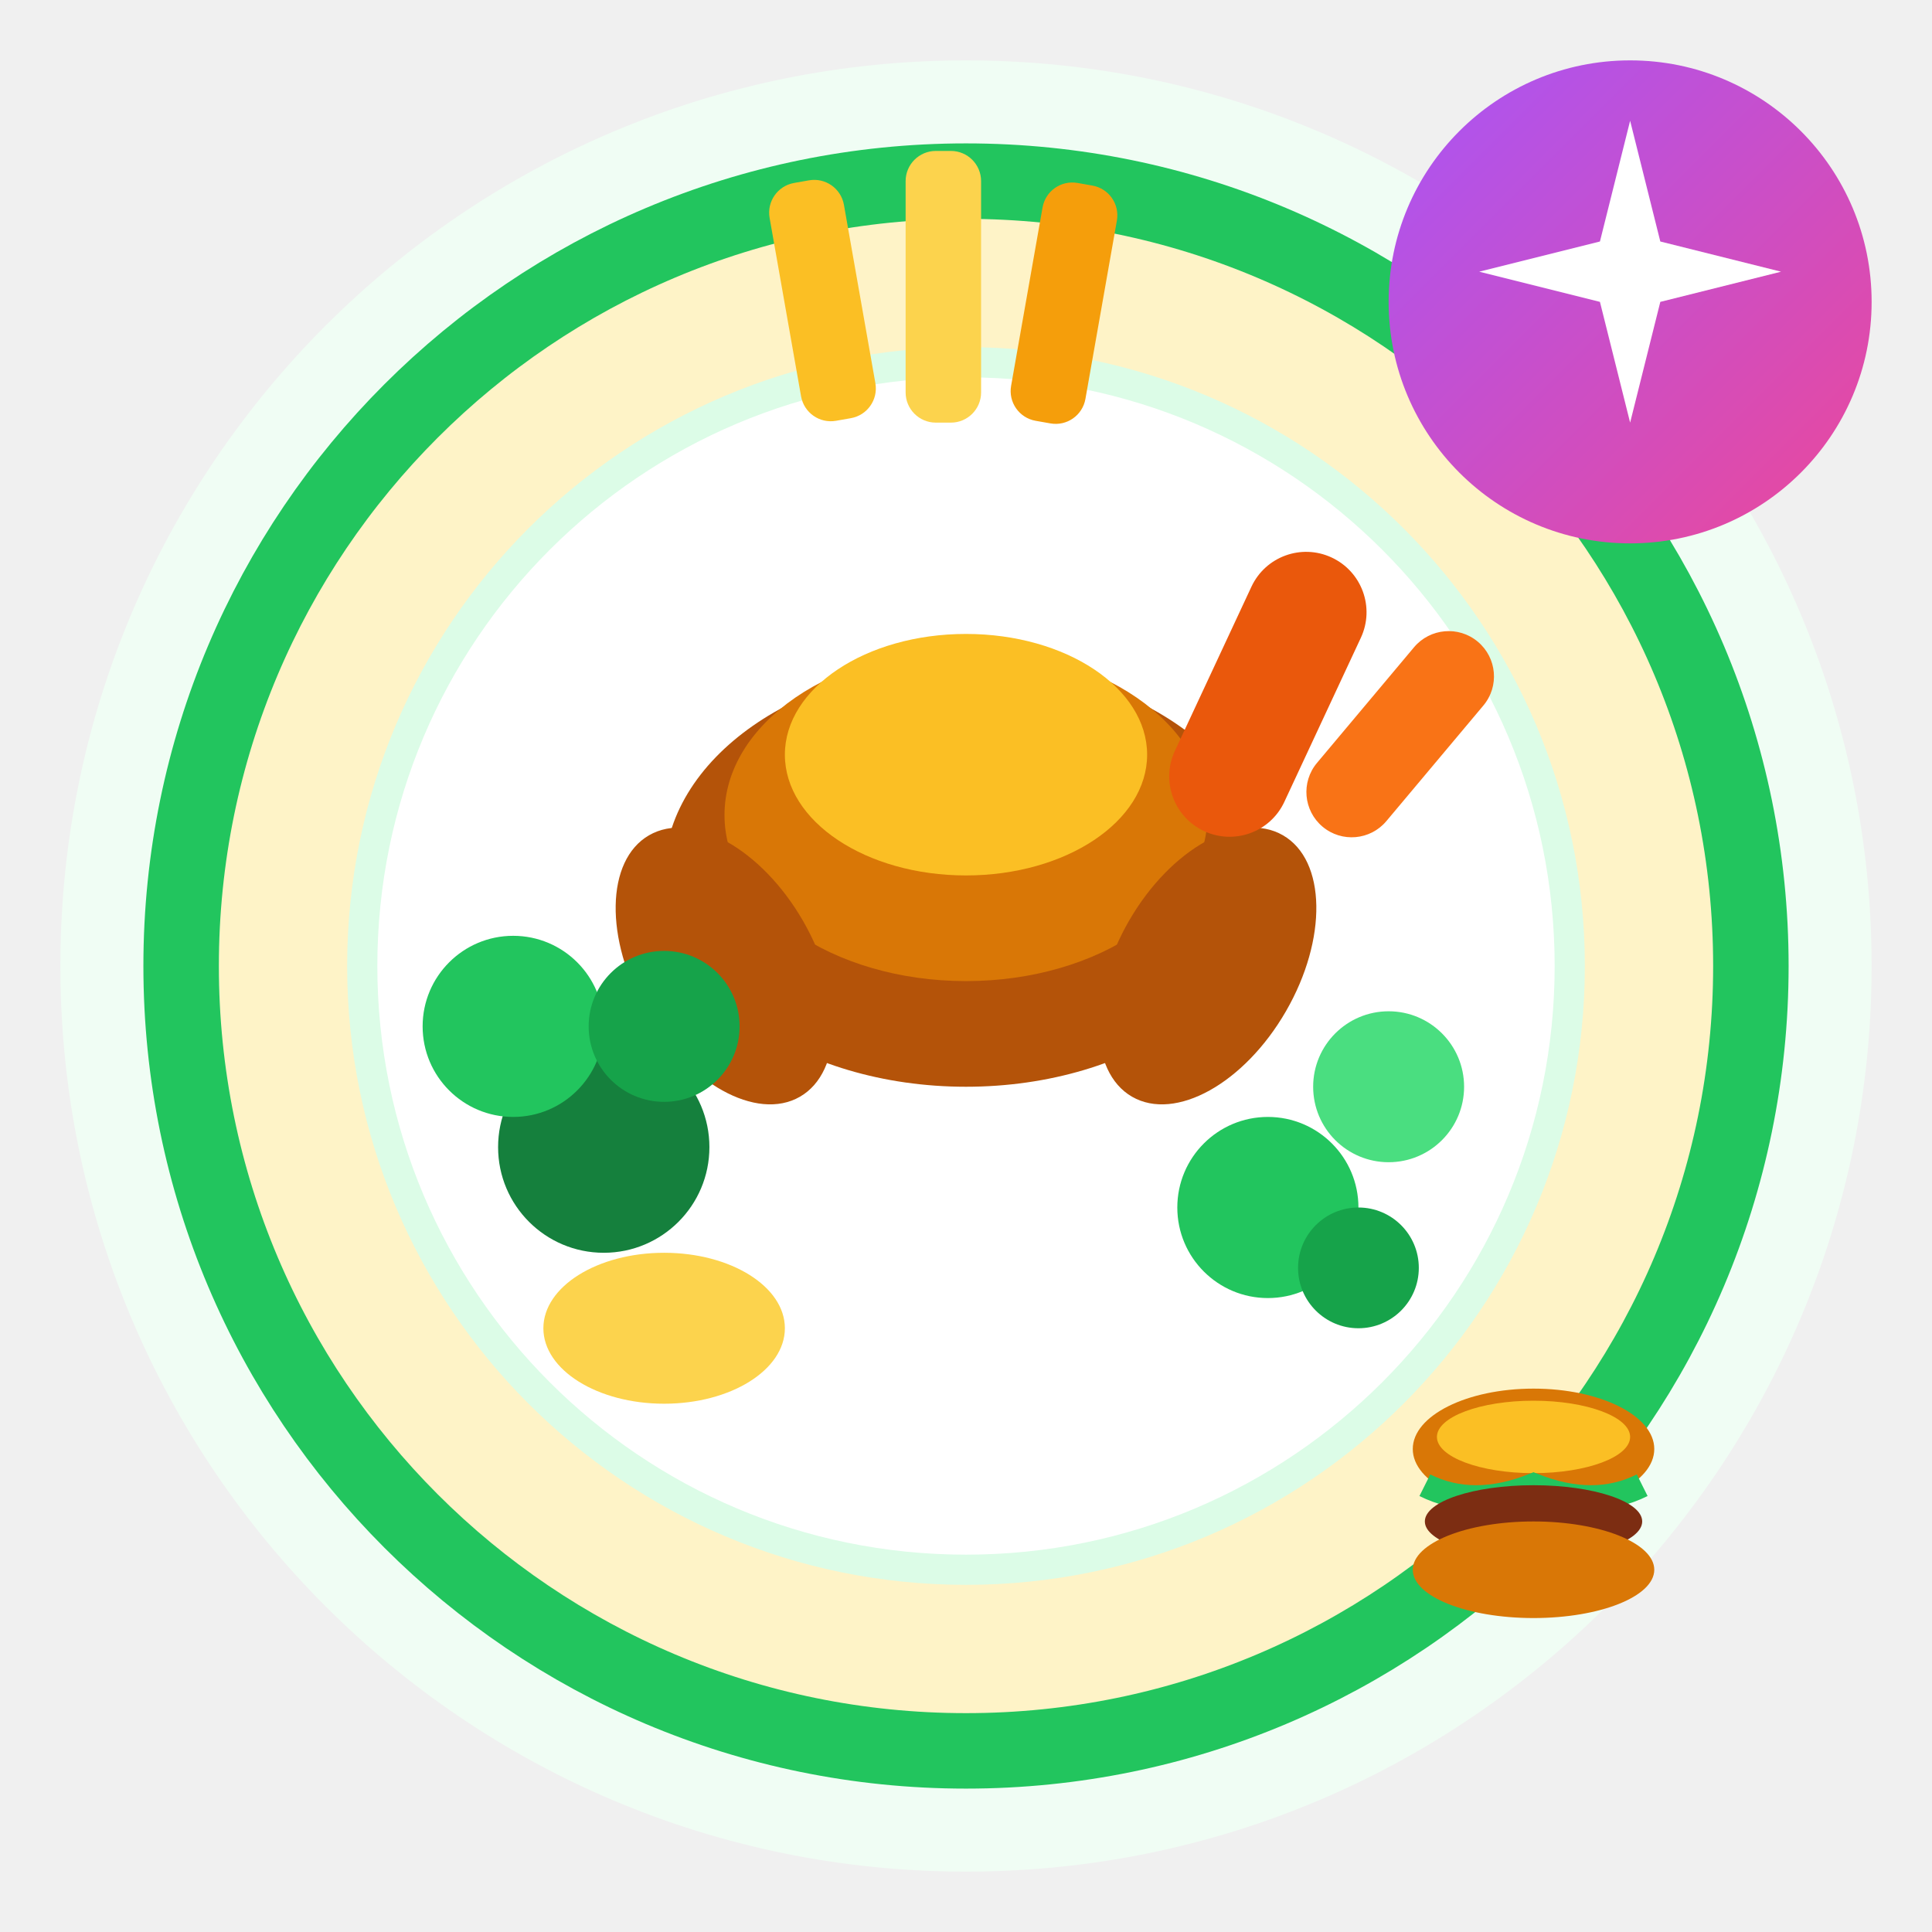
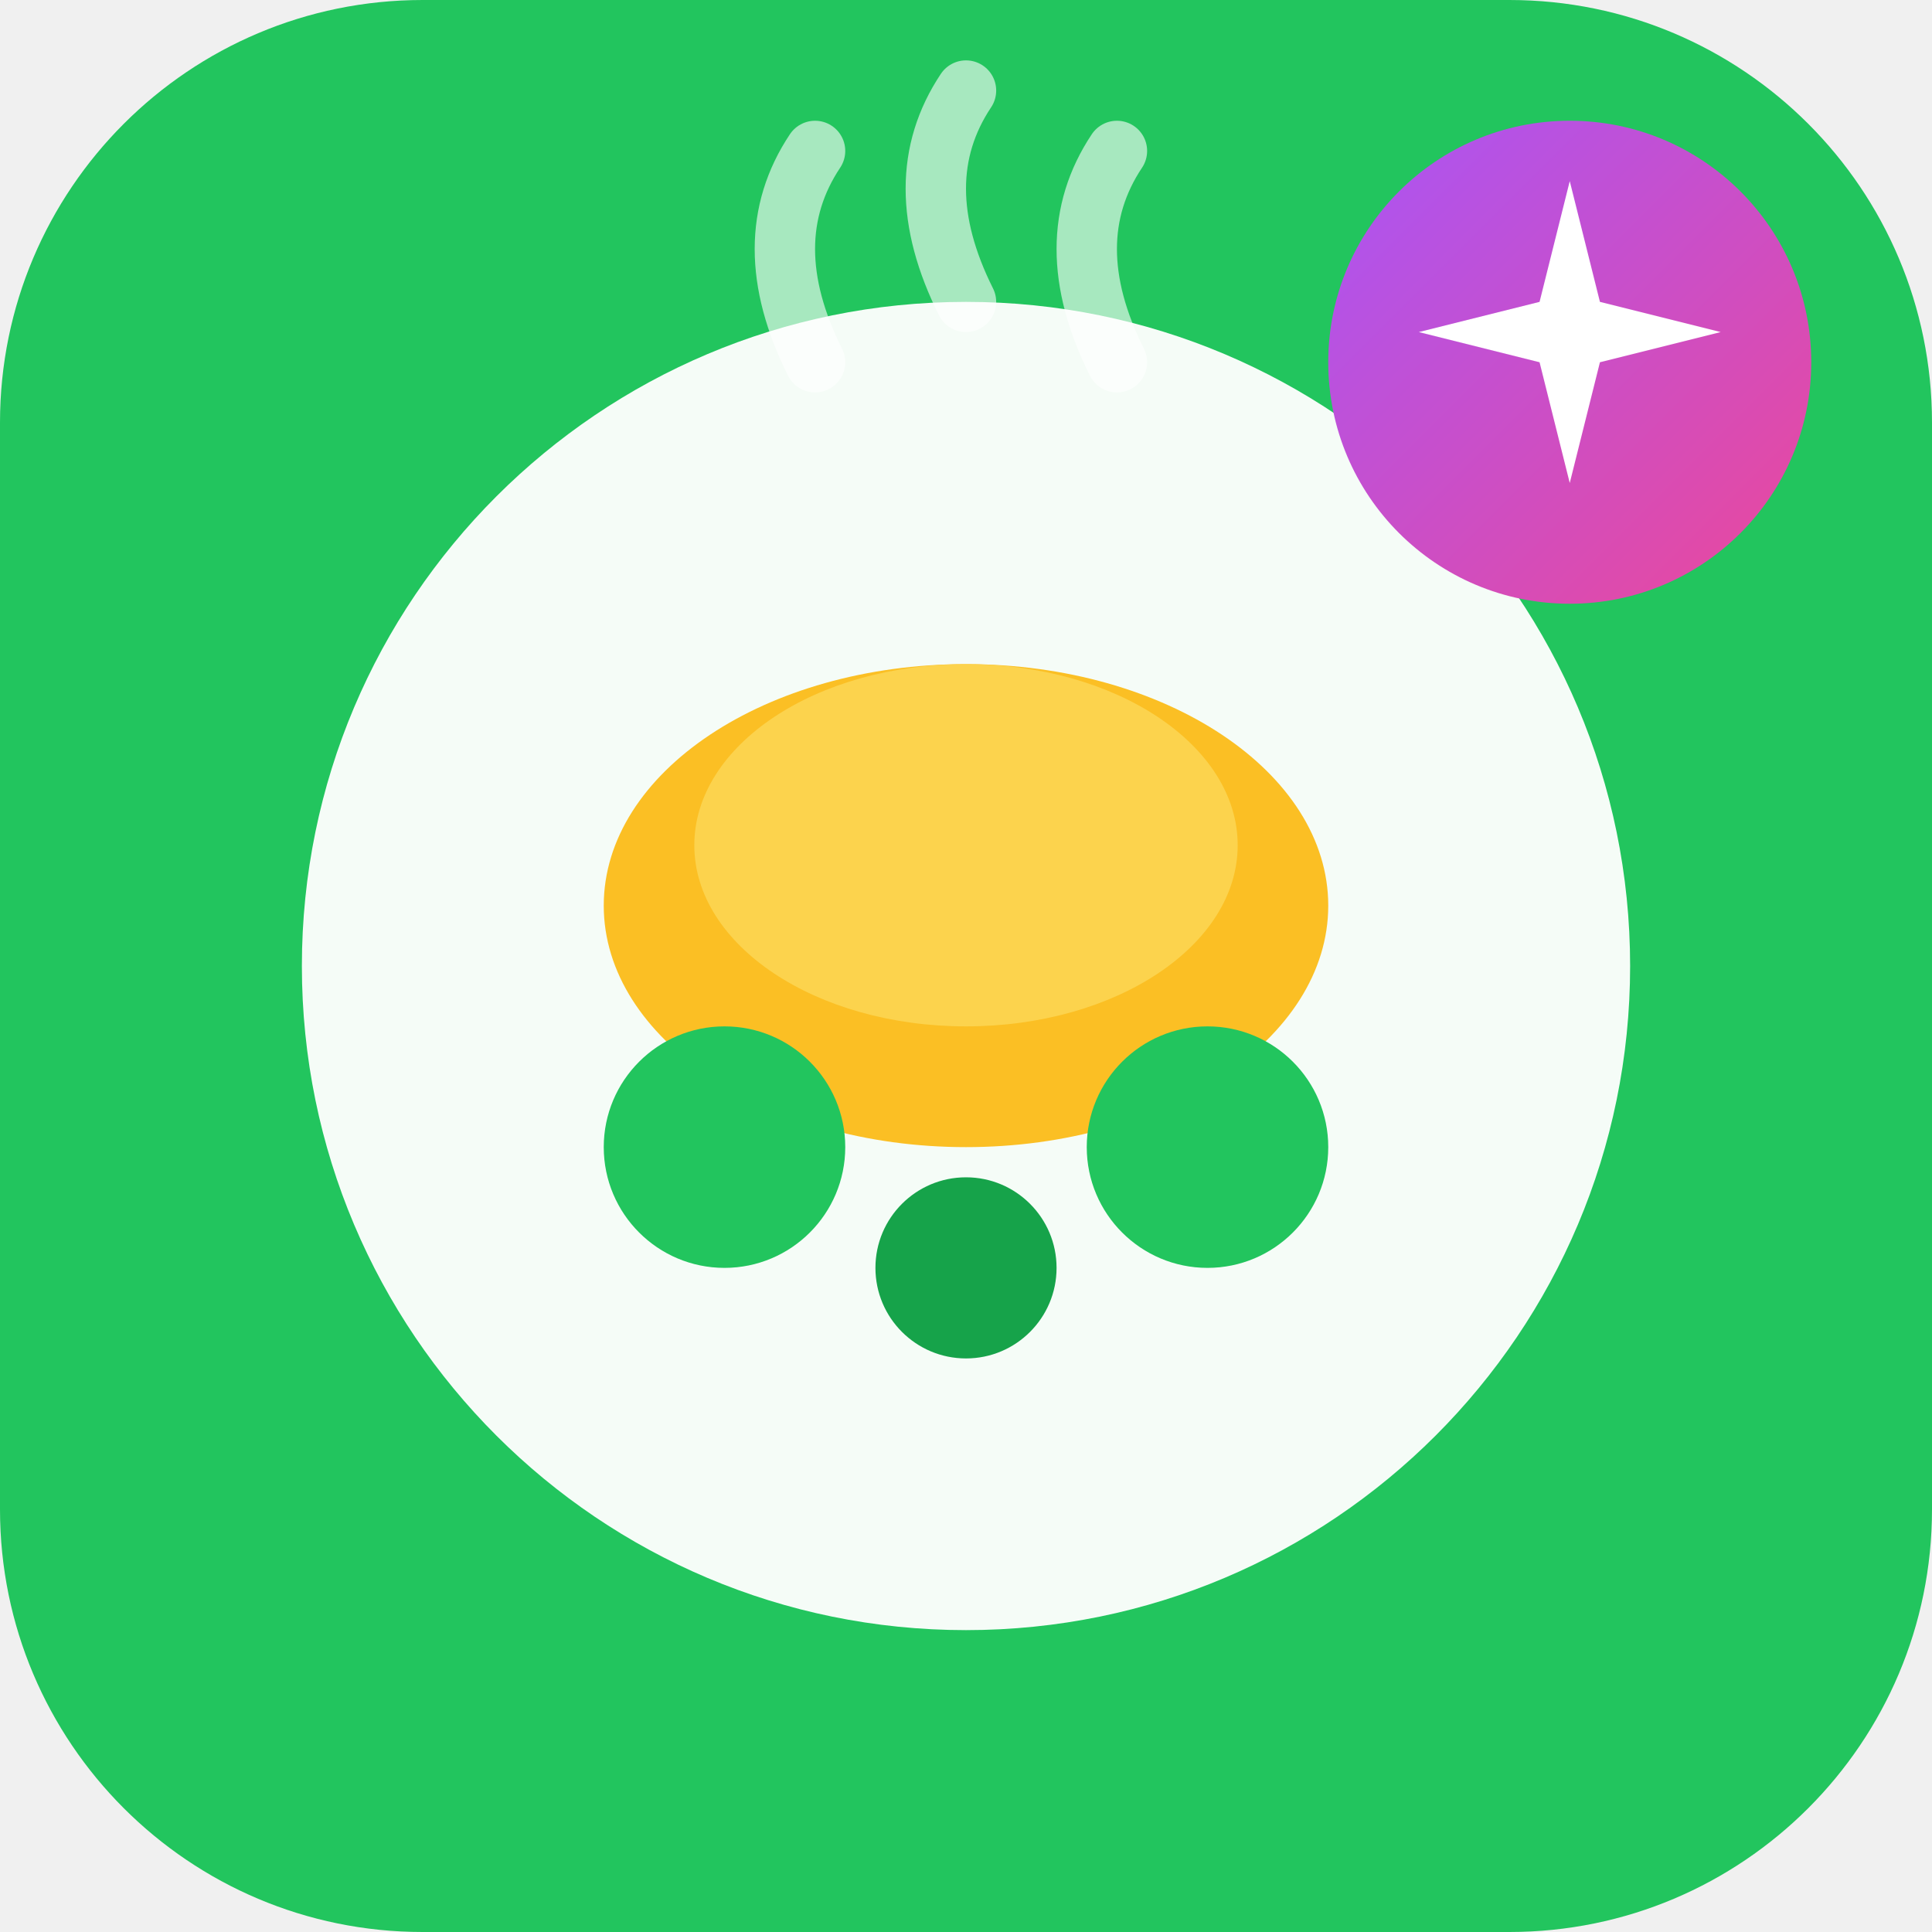
<svg xmlns="http://www.w3.org/2000/svg" viewBox="0 0 64 64" fill="none">
-   <circle cx="32" cy="32" r="30" fill="#f0fdf4" />
-   <circle cx="32" cy="32" r="26" fill="#fef3c7" stroke="#22c55e" stroke-width="2.5" />
-   <circle cx="32" cy="32" r="20" fill="#ffffff" stroke="#dcfce7" stroke-width="1" />
-   <ellipse cx="32" cy="29" rx="10" ry="7" fill="#b45309" />
-   <ellipse cx="32" cy="27" rx="8" ry="5.5" fill="#d97706" />
-   <ellipse cx="32" cy="25" rx="6" ry="4" fill="#fbbf24" />
-   <ellipse cx="24" cy="32" rx="3" ry="5" fill="#b45309" transform="rotate(-30 24 32)" />
-   <ellipse cx="40" cy="32" rx="3" ry="5" fill="#b45309" transform="rotate(30 40 32)" />
-   <circle cx="42" cy="40" r="3" fill="#22c55e" />
-   <circle cx="46" cy="36" r="2.5" fill="#4ade80" />
-   <circle cx="45" cy="42" r="2" fill="#16a34a" />
-   <rect x="40" y="18" width="4" height="10" rx="2" fill="#ea580c" transform="rotate(25 42 23)" />
-   <rect x="45" y="20" width="3" height="8" rx="1.5" fill="#f97316" transform="rotate(40 46 24)" />
-   <circle cx="20" cy="38" r="3.5" fill="#15803d" />
-   <circle cx="17" cy="34" r="3" fill="#22c55e" />
-   <circle cx="22" cy="34" r="2.5" fill="#16a34a" />
-   <ellipse cx="22" cy="44" rx="4" ry="2.5" fill="#fcd34d" />
-   <rect x="26" y="6" width="2.5" height="8" rx="1" fill="#fbbf24" transform="rotate(-10 27 10)" />
-   <rect x="30" y="5" width="2.5" height="9" rx="1" fill="#fcd34d" />
-   <rect x="34" y="6" width="2.5" height="8" rx="1" fill="#f59e0b" transform="rotate(10 35 10)" />
-   <g transform="translate(46, 46) scale(0.4)">
-     <ellipse cx="12" cy="5" rx="10" ry="5" fill="#d97706" />
-     <ellipse cx="12" cy="4" rx="8" ry="3" fill="#fbbf24" />
-     <path d="M3 8 Q7 10 12 8 Q17 10 21 8" stroke="#22c55e" stroke-width="2" fill="none" />
-     <ellipse cx="12" cy="11" rx="9" ry="3" fill="#7c2d12" />
-     <ellipse cx="12" cy="15" rx="10" ry="4" fill="#d97706" />
-   </g>
-   <circle cx="54" cy="10" r="8" fill="url(#iconGradient)" />
-   <path d="M54 4 L55 8 L59 9 L55 10 L54 14 L53 10 L49 9 L53 8 Z" fill="white" />
+   <rect width="64" height="64" rx="14" fill="#22c55e" />
+   <circle cx="32" cy="32" r="22" fill="white" opacity="0.95" />
+   <ellipse cx="32" cy="30" rx="12" ry="8" fill="#fbbf24" />
+   <ellipse cx="32" cy="28" rx="9" ry="6" fill="#fcd34d" />
+   <circle cx="24" cy="38" r="4" fill="#22c55e" />
+   <circle cx="40" cy="38" r="4" fill="#22c55e" />
+   <circle cx="32" cy="42" r="3" fill="#16a34a" />
+   <path d="M27 12 Q25 8 27 5" stroke="white" stroke-width="2" stroke-linecap="round" fill="none" opacity="0.6" />
+   <path d="M32 10 Q30 6 32 3" stroke="white" stroke-width="2" stroke-linecap="round" fill="none" opacity="0.6" />
+   <path d="M37 12 Q35 8 37 5" stroke="white" stroke-width="2" stroke-linecap="round" fill="none" opacity="0.6" />
+   <circle cx="52" cy="12" r="8" fill="url(#sparkleGrad)" />
+   <path d="M52 6 L53 10 L57 11 L53 12 L52 16 L51 12 L47 11 L51 10 Z" fill="white" />
  <defs>
-     <linearGradient id="iconGradient" x1="0%" y1="0%" x2="100%" y2="100%">
+     <linearGradient id="sparkleGrad" x1="0%" y1="0%" x2="100%" y2="100%">
      <stop offset="0%" style="stop-color:#a855f7" />
      <stop offset="100%" style="stop-color:#ec4899" />
    </linearGradient>
  </defs>
</svg>
